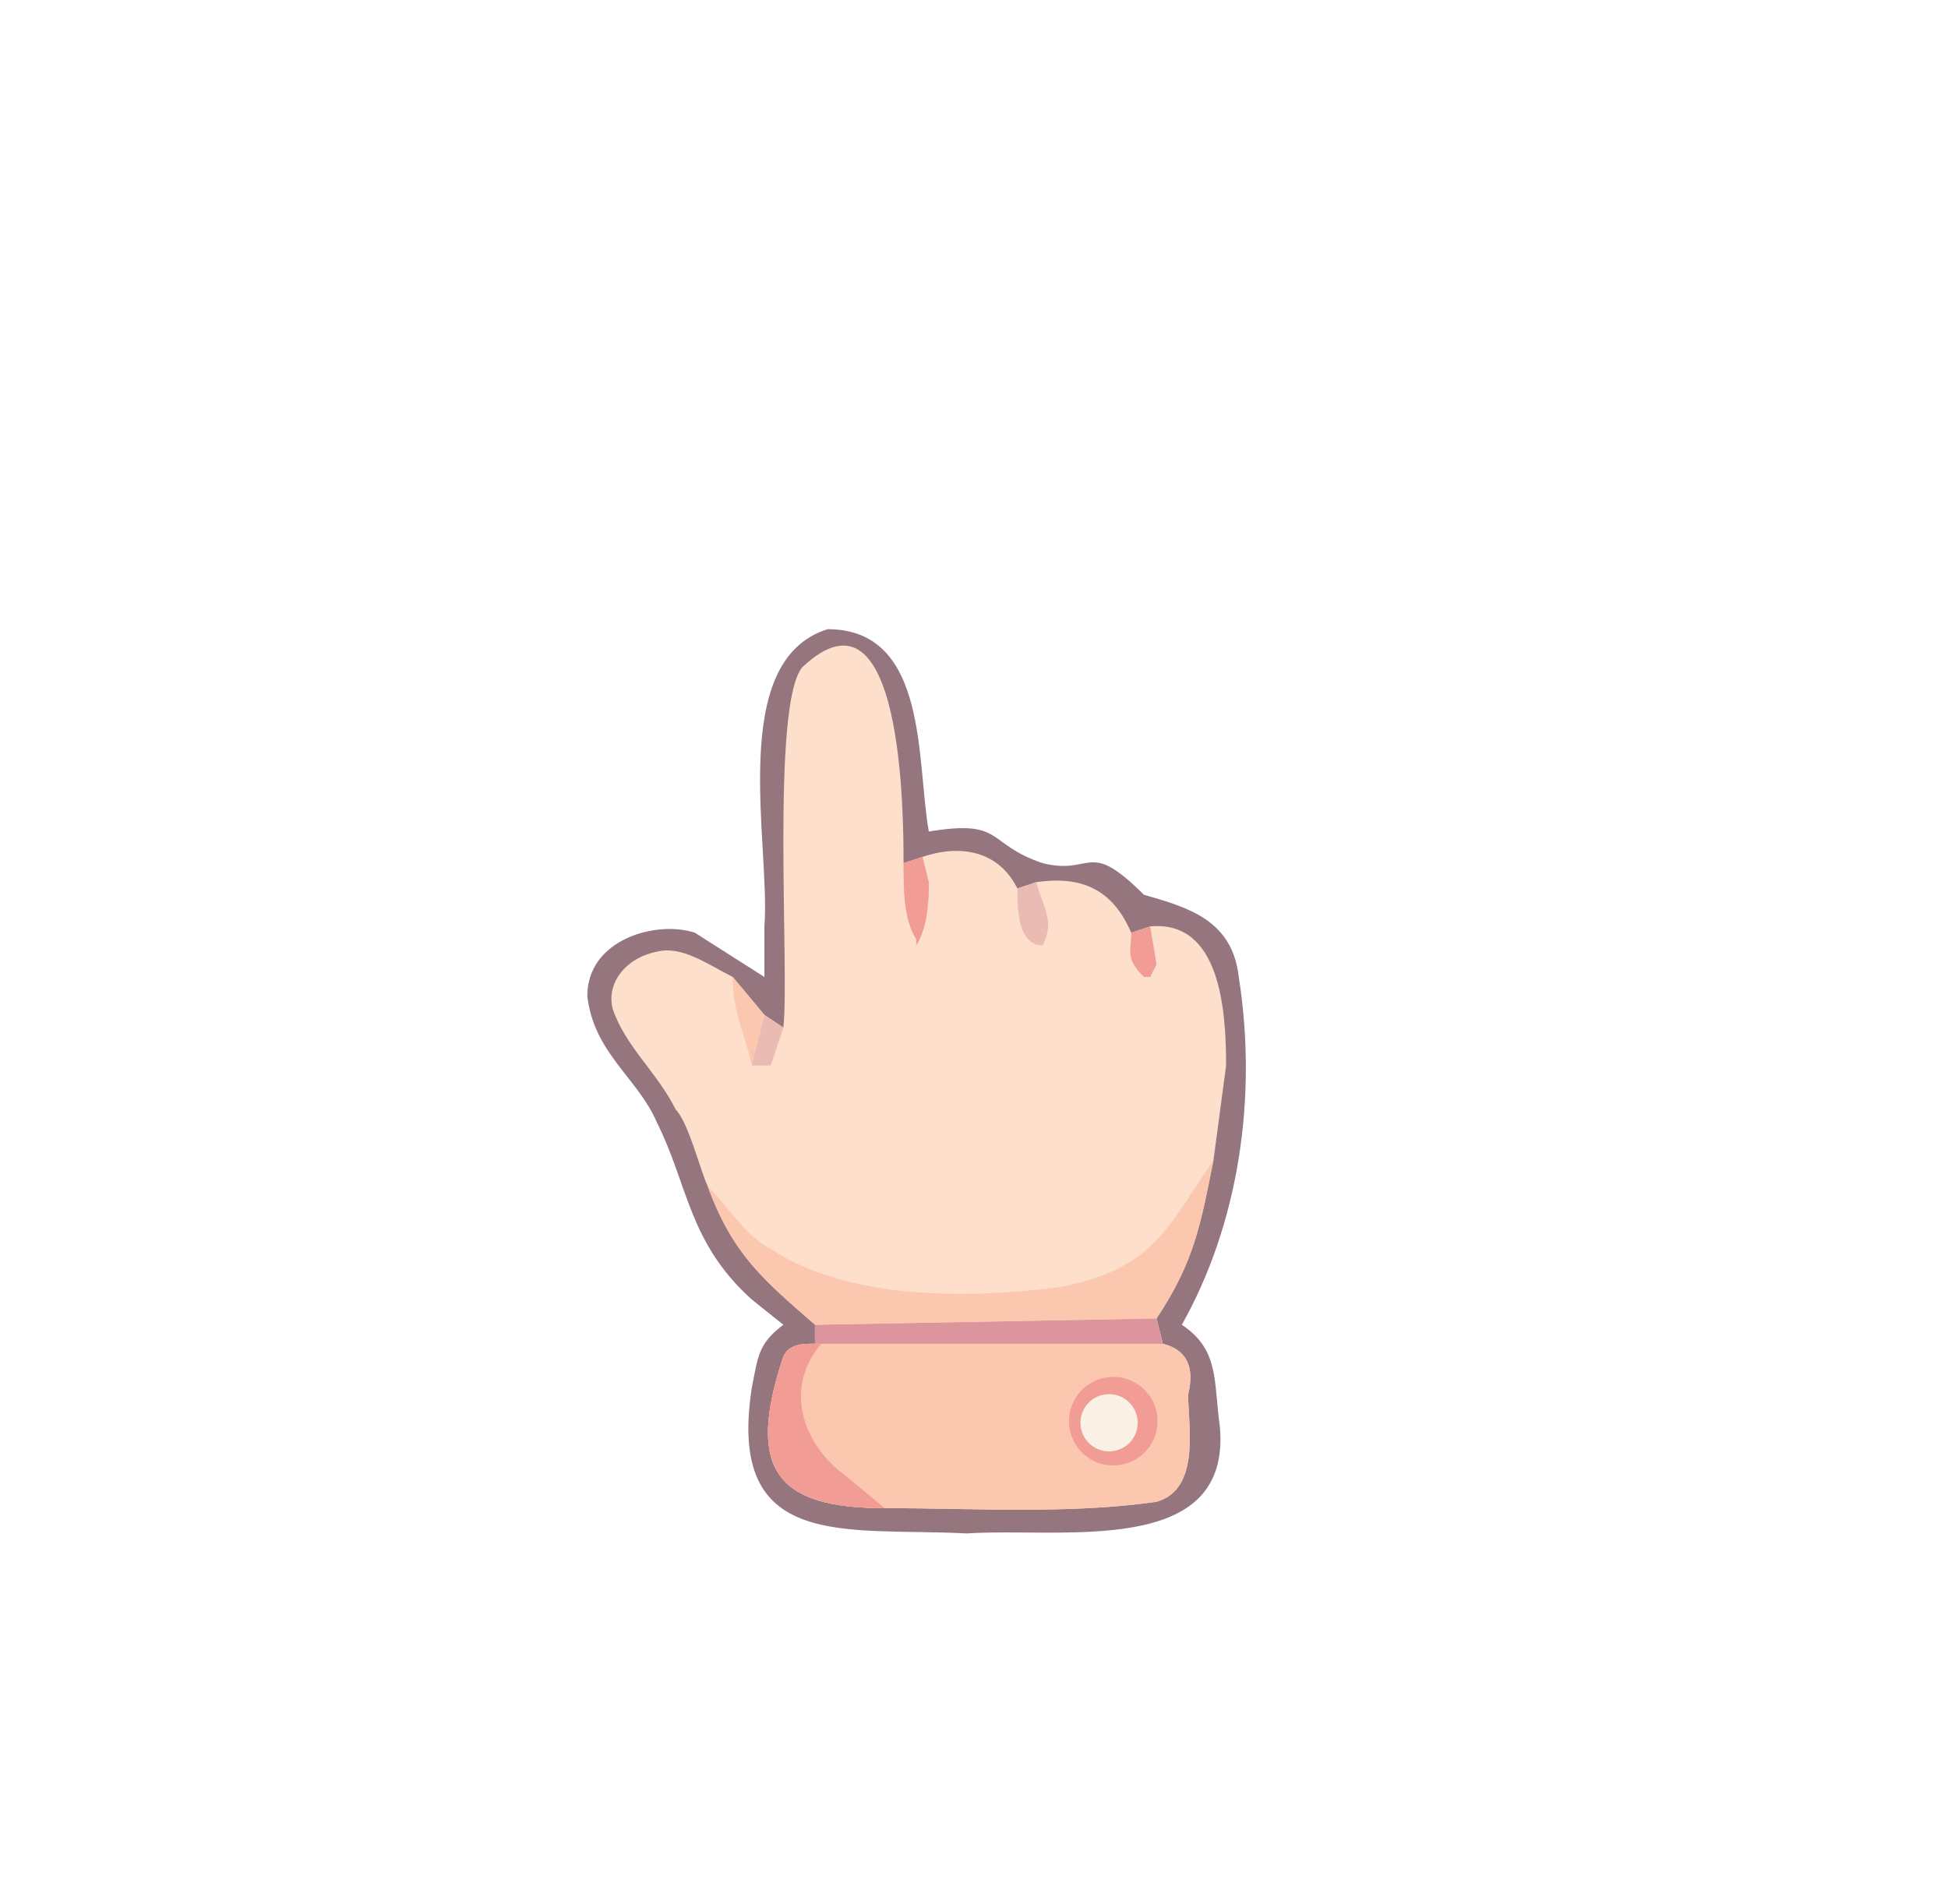
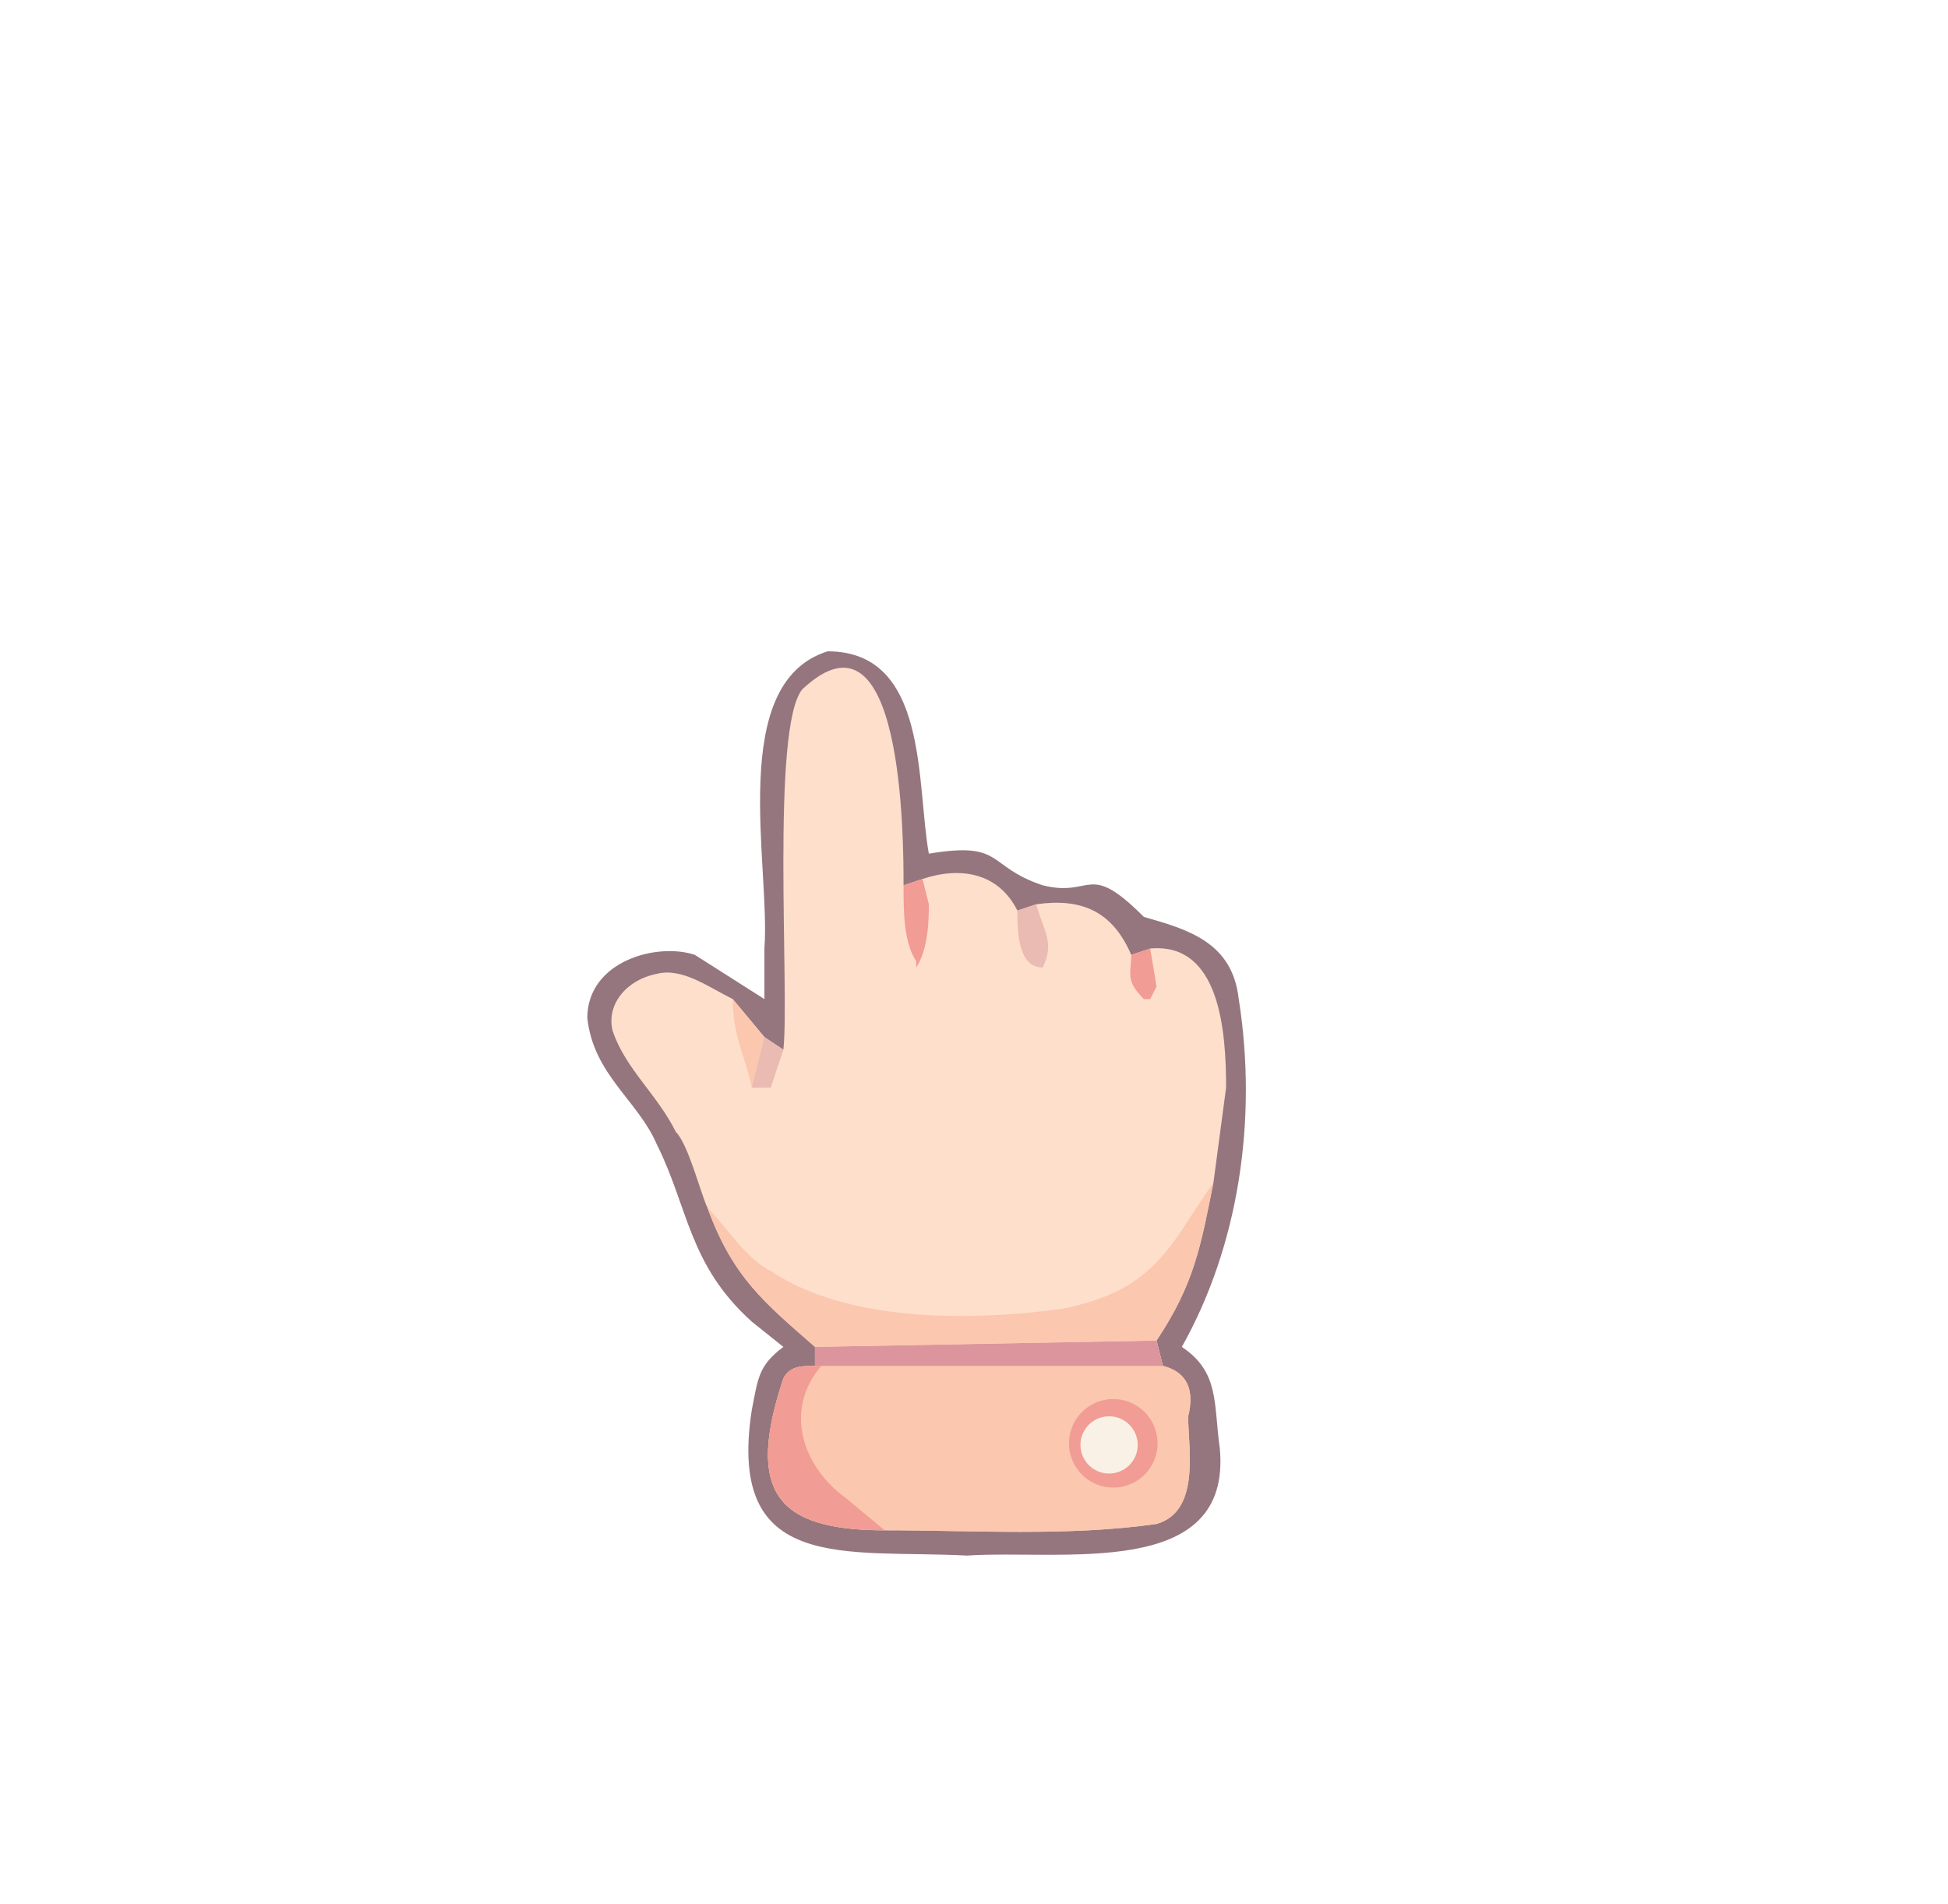
<svg xmlns="http://www.w3.org/2000/svg" width="44" height="43" viewBox="0 0 44 43">
  <defs>
    <clipPath id="clip_sgtcute_03">
      <rect x="0" y="0" width="44" height="43" />
    </clipPath>
  </defs>
  <g clip-path="url(#clip_sgtcute_03)">
-     <svg x="-1.02" y="-2" width="44" height="43" viewBox="616 0 308 288" preserveAspectRatio="xMidYMid meet" style="overflow:hidden">
+     <svg x="-1.02" y="-1.5" width="44" height="43" viewBox="616 0 308 288" preserveAspectRatio="xMidYMid meet" style="overflow:hidden">
      <g transform="translate(0 0)" data-sgt-offset="1">
        <path fill="#897582" d="M767 396c4 0 17 2 17-3-1-6 0-12 6-15 5 1 6 4 9 1 2-3 2-7 6-7 3 0 6 0 8 2l1 4 3 2 7-2c2 1 6 3 7 6l-1 8c4 3 11 8 8 13-3 4-5 4-9 6 6 11 1 16-10 14 0 10 6 20-9 25l-4 10c23-6 21 23-12 24 1 7-3 28-7 33a10 10 0 0 1-14 2c-4-4-4-8-5-12h-4c-3 4-3 14-8 14-10 1-14-5-15-13h-3c-2 3 0 6-3 8-6 4-10 1-13-4l-6 4c-3-1-10-4-9-9 2-5-6-4-8-9-3-5 2-8 6-10-8-11-3-14 8-14 2-3 1-5 3-7s8-3 10 0c2 2 3 2 6 2l3-1c-1-3-12-3-12-15-1-2-6-4-9-6-5-9-5-24 8-27-2-25 25-22 41-25l1-2 1-1h3l-1 4Z" data-index="1" style="opacity:1" />
        <path fill="#897582" d="M730 406c4-3 9-4 14-5 4 1 4 3 3 7 9-2 38-2 46 2 10 5 7 28 6 38-1 3-1 7-4 9-11 5-56 7-62-4l-1-3c-1 2-3 2-6 3l-1-6-1-3 1-21c0-5 1-13 5-17Z" data-index="2" />
        <path fill="#FAF1E6" d="M730 406c4-3 9-4 14-5 4 1 4 3 3 7h-3c-8 3-10 3-12 12l-1 3-1 4h-2l-3-4c0-5 1-13 5-17Z" data-index="3" />
        <path fill="#D0D0D3" d="m732 409 11-4 1 3c-8 3-10 3-12 12-4-5-5-4 0-11Z" data-index="4" />
        <path fill="#FEFEFE" d="M730 406c4-3 9-4 14-5 4 1 4 3 3 7h-3l-1-3-11 4c0-1 9-4 12-7l-10 3c-1 1-2 2-4 1Z" data-index="5" />
        <path fill="#D0D0D3" d="m725 423 3 4h2l1-4 1 27c-1 2-3 2-6 3l-1-6-1-3 1-21Z" data-index="6" />
        <path fill="#CBC9D5" d="M725 447c5 0 3 1 7 3-1 2-3 2-6 3l-1-6Z" data-index="7" />
        <path fill="#D0D0D3" d="M734 441c-1-6-1-23 3-27 13-7 44-7 57 0 5 3 3 24 4 29 1 22-42 15-55 14-3-1-7-4-9-8v-8Z" data-index="8" style="opacity:1" />
        <path fill="#E9BBB2" d="M741 439c4 0 6 0 7 5l-4 3h-3c-3-1-4-2-4-5l4-3Z" data-index="9" />
        <path fill="#FAF1E6" d="M734 441v-1l7-1-4 3c0 3 1 4 4 5-3 0-4-1-7 2v-8Z" data-index="10" />
        <path fill="#F19C94" d="M786 439c3 0 7 0 8 4l-3 4c-4 0-6 0-8-4l3-4Z" data-index="11" style="opacity:1" />
        <path fill="#95767E" d="M746 430a5 5 0 1 1 3 9 5 5 0 0 1-3-9Z" data-index="12" />
        <path fill="#897582" d="M782 430a5 5 0 1 1 2 9 5 5 0 0 1-2-9Z" data-index="13" />
        <path fill="#897582" d="M760 437c1 0 3 3 5 3 3 0 4-3 7-3l1 2c-5 5-13 5-13-2Z" data-index="14" />
        <path fill="#FEFEFE" d="m744 414 5 1v1l-6 3h-3l-1-1 5-4Z" data-index="15" />
        <path fill="#95767E" d="M705 488c-8-11-3-14 8-14 2-3 1-5 3-7s8-3 10 0c2 2 3 2 6 2l-2 2 1 1c-4 9-30 15-11 30 13 3 14-5 18-7l1 2h1c2 3 2 7 1 11h-3c-2 3 0 6-3 8-6 4-10 1-13-4l-6 4c-3-1-10-4-9-9 2-5-6-4-8-9-3-5 2-8 6-10Z" data-index="16" style="opacity:1" />
        <path fill="#FBC7AF" d="M712 506c-1-10-12-3-9-13 9-6 2-8 2-13 4-7 4 0 10-3 4-2 1-7 5-8 5-2 4 3 7 4 2 0 2 0 3-2l1 1c-4 9-30 15-11 30-2 2-4 4-7 4h-1Z" data-index="17" style="opacity:1" />
        <path fill="#E9BBB2" d="M720 502c13 3 14-5 18-7l1 2c1 3 2 5 1 7-1 1-3 0-7 4l1 5-6 1c-2-3-1-3-4-4-4 0-13 3-14-2l2-2h1c3 0 5-2 7-4Z" data-index="18" style="opacity:1" />
        <path fill="#D0D0D3" d="M744 401c16-3 41-3 56 4 8 4 7 29 7 37l-2 3c-1-2 1-1-2-2l-4 5c1-10 4-33-6-38-8-4-37-4-46-2 1-4 1-6-3-7Z" data-index="19" />
        <path fill="#BCBCCD" d="m799 448 4-5c3 1 1 0 2 2l2-3c-1 10-2 20-14 22-17 4-34 3-51 1-8-1-14-4-16-12 3-1 5-1 6-3l1 3c6 11 51 9 62 4 3-2 3-6 4-9Z" data-index="20" style="opacity:1" />
        <path fill="#95767E" d="M714 447c-5-9-5-24 8-27v20l-1 7 3-3 1 3 1 6-1 3-2-3c-1-2-6-4-9-6Z" data-index="21" />
        <path fill="#FBC7AF" d="M715 435c0-4 0-8 4-11l1 1c2 3 1 10 1 14l-6-4Z" data-index="22" />
        <path fill="#F19C94" d="m715 435 6 4 1 1-1 7c-6-4-6-4-6-12Z" data-index="23" />
        <path fill="#998D95" d="m764 393 1-1h3l-1 4v-1l-1 1-1-1-1-2Z" data-index="24" />
        <path fill="#D0D0D3" d="m745 471 1-2 28 1 10-1 3 2c4 9 8 24-3 29-10 5-37 6-43-6-3-5 2-17 4-23Z" data-index="25" />
        <path fill="#91716A" d="M758 475h20c5 3 4 7 4 12 0 3-1 6-4 6-7 1-19 2-25-1s-4-12-1-16l6-1Z" data-index="26" style="opacity:1" />
        <path fill="#FBC7AF" d="M771 492c-3 0-16 1-17-2-9-17 12-13 20-13l5 2c2 4 2 10-3 12l-5 1Z" data-index="27" />
        <path fill="#E9BBB2" d="m774 477 5 2c2 4 2 10-3 12l-5 1c1-2 1-2 3-2a2 2 0 0 1 1-4v-2a2 2 0 0 1-1-5v-2Z" data-index="28" />
        <path fill="#91716A" d="M774 479a2 2 0 1 1 3 4 2 2 0 0 1-3-4Z" data-index="29" />
        <path fill="#91716A" d="M775 486a2 2 0 1 1-1 4 2 2 0 0 1 1-4Z" data-index="30" />
        <path fill="#CBC9D5" d="m745 471 1-2 28 1 10-1-1 5h-5v1h-20c-3-2-10-2-13-4Z" data-index="31" />
        <path fill="#CBC9D5" d="m792 399-5-2c3-9 0-4-1-11l4-4c4-1 6 4 11 0 3-2 1-3 3-6 8-3 6 5 12 7 3 1 4-1 7-1 6 2 3 7 3 10l2 5-4 4c-2 3-3 9-6 9 2-5 2-7 2-12-9-12-18-12-25 1h-3Z" data-index="32" style="opacity:1" />
        <path fill="#BCBCCD" d="M792 399c1-4 1-5 4-8 6-5 16-6 21 0 2 2 3 4 3 7-9-12-18-12-25 1h-3Z" data-index="33" />
        <path fill="#BCBCCD" d="M828 397c3 1 7 2 7 6l-3 3c-3 1-4 0-5 3-2 5 2 7 0 10l-3 3-3-1c-4-2-7 2-11-1-1-3 1-5 4-7l4-3c3 0 4-6 6-9l4-4Z" data-index="34" style="opacity:1" />
        <path fill="#D0D0D3" d="M804 393c13-1 17 11 6 19l-2-1-1-3c-1-4-7-6-8-9 1-3 3-4 5-6Z" data-index="35" />
        <path fill="#998D95" d="M736 473v4l2 5-1 8-2 2-6 3c-3 0-3 0-5-2-1-4 0-6 2-9l1-2 9-9Z" data-index="36" />
        <path fill="#CBC9D5" d="m726 484 3 2 6 6-6 3c-3 0-3 0-5-2-1-4 0-6 2-9Z" data-index="37" />
        <path fill="#FAF1E6" d="m726 484 3 2-2 4-3 3c-1-4 0-6 2-9Z" data-index="38" />
        <path fill="#D0D0D3" d="m724 493 3-3 2 5c-3 0-3 0-5-2Z" data-index="39" />
        <path fill="#D0D0D3" d="M736 473v4c-1 3-1 6-3 8l-6-3 9-9Z" data-index="40" />
        <path fill="#D0D0D3" d="M791 470c6-1 8-2 14-5l3 9c2 7-11 6-15 7l-3-11h1Z" data-index="41" />
        <path fill="#BCBCCD" d="m793 481-3-11h1c2 6 13 5 17 4 2 7-11 6-15 7Z" data-index="42" />
        <path fill="#D0D0D3" d="M812 462c10 1 4 9 0 13-2 0-4-9-5-11l5-2Z" data-index="43" />
        <path fill="#CBC9D5" d="M744 502c5 3 10 2 15 5l1 2c-4 1-11 1-15-1l-1-6Z" data-index="44" />
        <path fill="#E9BBB2" d="M810 437c0-3-1-11 1-13 4-1 5 7 5 10-2 3-2 4-6 3Z" data-index="45" />
        <path fill="#BCBCCD" d="M781 511h5c1 3-2 5-4 6-3 1-8 0-9-4v-1l8-1Z" data-index="46" />
        <path fill="#CBC9D5" d="M781 511h5c1 3-2 5-4 6l-1-6Z" data-index="47" />
        <path fill="#CBC9D5" d="M788 502c0 9-8 8-15 7v-2c2-2 10-2 15-5Z" data-index="48" />
        <path fill="#CBC9D5" d="m745 511 13 1c1 2 0 2-1 4-6 3-10 1-12-5Z" data-index="49" />
        <path fill="#F19C94" d="M816 434c0 5 0 10-4 12-3 0-2-6-2-9 4 1 4 0 6-3Z" data-index="50" />
        <path fill="#CBC9D5" d="M720 485v7c1 5 5 5 8 7l-1 1c-9-1-13-7-7-15Z" data-index="51" />
        <path fill="#CBC9D5" d="m736 473 6-4-4 13-2-5v-4Z" data-index="52" />
        <path fill="#95767E" d="M448 389c3-6 6-10 12-13 5-2 11-2 16 0 6 3 9 7 12 13 5-2 10-3 16-1 5 1 10 5 12 10 4 7 3 12 0 19l4 2c15 8 14 33-4 38 3 8 3 13 0 21-3 5-10 9-16 9-5 1-7 0-12-1-2 5-5 9-11 12-5 2-10 3-16 1-6-3-10-7-13-13-5 2-10 2-15 1-5-2-10-5-12-10-4-6-3-13-1-20-19-10-20-31 0-39-2-6-3-11-1-17 1-5 5-9 10-12 6-3 12-2 19 0Z" data-index="53" />
        <path fill="#91716A" d="M469 409c7 0 10 2 16 5l2 3c5 5 7 8 9 16v7c-1 6-2 8-5 14l-3 3c-6 5-9 6-16 8h-5c-6 0-10-2-15-5l-4-3c-5-6-6-9-8-16v-4c0-7 2-11 5-16l4-4c5-5 9-6 16-8h4Z" data-index="54" />
        <path fill="#FEE891" d="M442 439a26 26 0 1 1 52-4 26 26 0 0 1-52 4Z" data-index="55" />
        <path fill="#F8CF94" d="M450 450c3 6 12 9 18 9 11 1 17-7 24-13l1-1a26 26 0 0 1-48 4l3-1 2 2Z" data-index="56" />
        <path fill="#E9BBB2" d="M447 439c3-1 6-2 9 1l-1 4-7-1-1-4Z" data-index="57" />
        <path fill="#E9BBB2" d="M482 438c3 0 5 0 7 2 0 3 0 2-2 4-3 0-4 1-6-2l1-4Z" data-index="58" />
        <path fill="#91716A" d="M456 431a3 3 0 1 1-1 6 3 3 0 0 1 1-6Z" data-index="59" />
        <path fill="#8A745B" d="M479 431a3 3 0 1 1 3 6 3 3 0 0 1-3-6Z" data-index="60" />
        <path fill="#8A745B" d="m472 439 1 2c-2 3-6 2-9 1l-1-2h1c4 1 4 2 8-1Z" data-index="61" />
        <path fill="#D1A4F4" d="m488 457 3-3c5 3 14 1 20 1l4-1-1 2 2 1c3 8 3 13 0 21-3 5-10 9-16 9v-1l3-1v-1h-5l-12-3c-6-5-10-9-14-16 7-2 10-3 16-8Z" data-index="62" />
        <path fill="#897582" d="m511 455 4-1-1 2 2 1c3 8 3 13 0 21-3 5-10 9-16 9v-1l3-1v-1h-5c14-3 20-11 15-26l-2-3Z" data-index="63" />
        <path fill="#C596D4" d="m488 457 3-3c5 3 14 1 20 1l2 3-2 1c-8 2-16 2-23-2Z" data-index="64" />
        <path fill="#FEE891" d="M423 416c-7-19 8-31 27-22 5 3 13 9 15 15-7 2-11 3-16 8l-4 4c-4-3-15-2-20-1l-2-4Z" data-index="65" />
        <path fill="#AFCF99" d="M423 416c10-3 16-2 26 1l-4 4c-4-3-15-2-20-1l-2-4Z" data-index="66" />
        <path fill="#91E5DC" d="M440 441c2 7 3 10 8 16l4 3c-2 5-2 15-2 21l-3 1c-5 2-11 3-16 0-4-2-7-5-8-9-3-7-1-12 2-17 5-7 9-10 15-15Z" data-index="67" />
        <path fill="#70B7E2" d="m448 457 4 3c-2 5-2 15-2 21l-3 1c-3-9-1-16 1-25Z" data-index="68" />
        <path fill="#FCB2C5" d="m511 419 4 2c5 2 9 5 11 11 1 4 1 9-1 13s-6 7-10 9l-4 1c-6 0-15 2-20-1 3-6 4-8 5-14v-7c7-4 11-8 15-14Z" data-index="69" />
        <path fill="#DC959D" d="m511 419 4 2c-4 5-7 9-13 13-2 2-5 3-6 6v-7c7-4 11-8 15-14Z" data-index="70" />
        <path fill="#F19C94" d="M487 393c6-2 11-4 17-1 4 1 7 4 9 8 3 7 2 13-2 19s-8 10-15 14c-2-8-4-11-9-16l-2-3c2-6 2-13 1-20l1-1Z" data-index="71" />
        <path fill="#EEA477" d="M487 393c6 5 5 19 0 24l-2-3c2-6 2-13 1-20l1-1Z" data-index="72" />
        <path fill="#A9C2EC" d="M452 460c5 3 9 5 15 5h5c4 7 8 11 14 16l-1 4c-3 5-5 8-11 10-4 2-8 2-13 0-6-3-8-8-11-14 0-6 0-16 2-21Z" data-index="73" />
        <path fill="#C596D4" d="M467 465h5c4 7 8 11 14 16l-1 4c-9-6-13-11-18-20Z" data-index="74" />
        <path fill="#B2E988" d="M425 420c5-1 16-2 20 1-3 5-5 9-5 16v4c-6 5-10 8-15 15l-3-2c-5-2-10-6-12-11-1-5-1-9 1-13 3-6 8-8 14-10Z" data-index="75" />
        <path fill="#7EC3CA" d="M422 454c3-7 12-15 18-17v4c-6 5-10 8-15 15l-3-2Z" data-index="76" />
        <path fill="#FEBA7A" d="M452 390c2-5 5-9 10-11 4-1 9-1 13 1 6 3 9 8 11 14 1 7 1 14-1 20-6-3-9-5-16-5h-4c-2-6-10-12-15-15l2-4Z" data-index="77" />
        <path fill="#F8CF94" d="M452 390c7 5 14 10 17 19h-4c-2-6-10-12-15-15l2-4Z" data-index="78" />
        <path fill="#95767E" d="M754 107c16 0 14 21 16 32 12-2 9 2 18 5 8 2 7-4 16 5 7 2 14 4 15 13 3 19 0 39-9 55 6 4 5 9 6 16 2 21-25 16-40 17-19-1-38 3-34-23 1-5 1-7 5-10l-5-4c-10-9-10-18-15-28-3-7-10-11-11-20 0-9 11-12 17-10l11 7v-8c1-13-6-42 10-47Z" data-index="79" />
        <path fill="#FEDFCB" d="M747 170c1-9-2-51 3-57 16-15 16 24 16 31l3-1c6-2 12-1 15 5l3-1c7-1 12 1 15 8l3-1c11-1 12 13 12 22l-2 15c-2 10-3 16-9 25l1 4c4 1 5 4 4 8 0 5 2 15-5 17-14 2-29 1-43 1-17 0-22-6-16-24 1-2 3-2 5-2v-3c-8-7-13-11-17-22-1-2-3-10-5-12-3-6-8-10-10-16-1-4 2-8 7-9 4-1 8 2 12 4l5 6 3 2Z" data-index="80" />
        <path fill="#FBC7AF" d="m752 217 54-1 1 4c4 1 5 4 4 8 0 5 2 15-5 17-14 2-29 1-43 1-17 0-22-6-16-24 1-2 3-2 5-2v-3Z" data-index="81" />
        <path fill="#DC959D" d="m752 217 54-1 1 4h-55v-3Z" data-index="82" />
        <path fill="#F19C94" d="M752 220h1c-6 7-3 16 4 21l6 5c-17 0-22-6-16-24 1-2 3-2 5-2Z" data-index="83" />
        <path fill="#F19C94" d="M796 226a7 7 0 1 1 5 13 7 7 0 0 1-5-13Z" data-index="84" />
        <path fill="#FAF1E6" d="M798 228a4 4 0 1 1 1 9 4 4 0 0 1-1-9Z" data-index="85" />
        <path fill="#FBC7AF" d="M735 195c3 3 6 8 10 10 12 8 31 8 46 6 15-3 17-10 24-20-2 10-3 16-9 25l-54 1c-8-7-13-11-17-22Z" data-index="86" />
        <path fill="#F19C94" d="m766 144 3-1 1 4c0 2 0 7-2 10v-1c-2-3-2-8-2-12Z" data-index="87" />
        <path fill="#E9BBB2" d="m784 148 3-1c1 4 3 6 1 10-4 0-4-6-4-9Z" data-index="88" />
        <path fill="#F19C94" d="m802 155 3-1 1 6-1 2h-1c-3-3-2-4-2-7Z" data-index="89" />
        <path fill="#FBC7AF" d="m739 162 5 6-2 8c-1-5-3-8-3-14Z" data-index="90" />
        <path fill="#E9BBB2" d="m744 168 3 2-2 6h-3l2-8Z" data-index="91" />
        <path fill="#95767E" d="M1065 108c17-2 15 18 14 29 2-6 9-29 21-17 5 5 3 18 1 25 4-4 11-11 17-5 9 10-6 29-9 39-2 8-2 18-6 26-9 23-26 18-46 17-7 0-12-2-18-6-9-7-11-18-16-27l-10-12c-7-10-5-18 8-19 6 0 12 6 17 10-2-10-13-44-1-50s16 12 19 20c1-11-2-24 9-30Z" data-index="92" />
        <path fill="#FEDFCB" d="M1042 174c0-16-12-37-4-52 1-3 5-1 8 1 5 4 8 33 12 34 5-7-4-44 11-46l3 2c7 11 2 31 4 44h1c5-4 6-37 17-36 9 1 5 18 4 23s-5 15-4 19l1 1c5-4 10-23 18-23 11 5-6 29-7 37-6 26-5 43-36 41-31-1-31-4-45-33-2-4-15-13-12-20 9-13 22 5 28 11l1-3Z" data-index="93" />
        <path fill="#E9BBB2" d="M1042 174c7 1 14 2 19 7 2 2 5 7 5 10l-1 1c-3-1-7-8-10-11-3-2-11-2-14-4l1-3Z" data-index="94" />
        <path fill="#95767E" d="M166 399c13-1 11 6 17 6 11 0 12-4 21 9 8 0 16 5 16 13 1 9-3 16-3 25-2 29-15 40-42 42-18 0-35-5-46-20-10-15-13-36 4-48 0-15 5-30 24-22 3-3 4-3 9-5Z" data-index="95" style="opacity:1" />
        <path fill="#FEDFCB" d="M159 409c2-4 4-6 9-6 3-1 6 0 8 2l3 4 3 1c8-4 14-2 18 6l1 2h7c10 4 11 15 7 23l-2 3v9c-1 10-4 22-12 29-18 14-53 10-67-8-11-14-14-32 1-45l1-5c2-12 5-24 20-16l3 1Z" data-index="96" style="opacity:1" />
        <path fill="#F19C94" d="M159 409c2-4 4-6 9-6 3-1 6 0 8 2l3 4 3 1c8-4 14-2 18 6l1 2h7c10 4 11 15 7 23l-2 3v6l-6 3c-7 5-23 1-34 9v5h-1c-5-3-1-10-16-17-3 0-8 2-11 0v-1c6-5 25-3 18-20l-1-2 4-1-7-3v-14Z" data-index="97" />
        <path fill="#FEDFCB" d="M159 409c2-4 4-6 9-6 3-1 6 0 8 2l3 4 3 1 1 4-3 1c-1 10 0 25-11 28l-2-1c0-6 4-8-1-16l-7-3v-14Z" data-index="98" />
        <path fill="#E9BBB2" d="m179 409 3 1 1 4-3 1-1-6Z" data-index="99" />
        <path fill="#FEDFCB" d="M182 410c8-4 14-2 18 6l1 2c-1 9-1 14-5 22-6 7-11 7-17 0 4-10 5-16 4-26l-1-4Z" data-index="100" />
        <path fill="#FBC7AF" d="M173 462c-3-7-4-7-9-12-2-1-2-2-2-3 2-2 7 0 8-1 9-5 8 1 17 3l7-2c5 5 6 6 13 6-7 5-23 1-34 9Z" data-index="101" style="opacity:1" />
        <path fill="#FEDFCB" d="M201 418h7c10 4 11 15 7 23l-4 3c-4-1-7-3-10-6l-1 1-1-1h-1l-2 2c4-8 4-13 5-22Z" data-index="102" />
        <path fill="#E9BBB2" d="M201 418h7l-4 1c0 7 0 12-3 19l-1 1-1-1h-1l-2 2c4-8 4-13 5-22Z" data-index="103" />
        <path fill="#FBC7AF" d="m200 439 1-1c3 3 6 5 10 6l4-3-2 3v1h-1c-4 4-11 6-14 0l2-6Z" data-index="104" />
        <path fill="#FEDFCB" d="M136 424c2-12 5-24 20-16l3 1v14l7 3-4 1 1 2c-6-5-21-2-28 0l1-5Z" data-index="105" />
        <path fill="#E9BBB2" d="m156 408 3 1v14l7 3-4 1 1 2c-6-5-21-2-28 0l1-5 1 1c7-2 11-2 18-2l1-15Z" data-index="106" style="opacity:1" />
        <path fill="#95767E" d="M166 143c4 0 7 2 11 5l51 47c7 7 14 16 6 26-4 5-12 5-19 5 6 13 15 26 3 38-23 16-30-9-37-25-6 5-16 14-24 8-9-6-7-20-7-29l3-62c0-7 6-11 13-13Z" data-index="107" />
        <path fill="#FCB2C5" d="M166 147c10 1 31 26 40 33 6 7 18 15 24 23 14 20-10 20-20 20 4 12 16 25 7 37-21 18-28-14-35-27-5 5-14 15-22 12-3-1-5-3-6-6-3-8 3-64 2-76-1-8 1-14 10-16Z" data-index="108" />
        <path fill="#DC959D" d="M166 151a1828 1828 0 0 1 60 53c2 2 3 8 0 10-4 5-15 3-21 4l11 27c1 4 0 7-2 10-17 17-26-19-31-30l-11 11c-6 5-15 3-15-6l4-74c0-2 3-4 5-5Z" data-index="109" />
        <path fill="#FEFEFE" d="M184 221c-6 5-14 15-21 15l-2-2a365 365 0 0 1 4-80c2-1 3 0 5 1l53 49c4 4 3 10-3 11h-20l13 31v4c-12 22-23-14-27-24l-2-5Z" data-index="110" />
        <path fill="#FAF1E6" d="M186 226c8 4 11 26 26 21l1-1v4c-12 22-23-14-27-24Z" data-index="111" />
        <path fill="#897582" d="m1024 696 7 1c5 2 38 35 40 39 1 4 1 8-1 12-4 8-25 12-33 15-10 3-21 8-32 7-7-4-9-9-7-17 4-16 10-32 16-47 2-6 5-8 10-10Z" data-index="112" />
        <path fill="#D0D0D3" d="M1001 756c2-9 14-49 19-54l7-2c7 0 25 21 31 27 4 4 9 8 10 13 0 2 0 5-2 7-4 6-49 19-57 19l-6-2c-2-2-2-5-2-8Z" data-index="113" />
        <path fill="#A9C2EC" d="M1058 727c4 4 9 8 10 13 0 2 0 5-2 7-4 6-49 19-57 19l-6-2c-2-2-2-5-2-8 6 9 49-10 56-17 2-2 1-9 1-12Z" data-index="114" />
        <path fill="#897582" d="M799 696c17-1 18 18 23 30l6 20c10 33-15 24-33 18-17-5-56-12-31-36 7-7 27-29 35-32Z" data-index="115" style="opacity:1" />
        <path fill="#D0D0D3" d="M772 726c6-6 29-36 36-23 6 10 18 44 19 55-2 15-19 6-28 4l-29-10c-19-8-6-19 2-26Z" data-index="116" style="opacity:1" />
        <path fill="#A9C2EC" d="M827 758c-2 15-19 6-28 4l-29-10c-19-8-6-19 2-26-1 2-4 10-2 12 10 10 44 22 57 20Z" data-index="117" style="opacity:1" />
        <path fill="#897582" d="M709 639c7 0 55 14 60 19 3 2 4 6 4 10 0 9-17 23-25 30-4 5-9 11-15 14h-10c-5-2-7-6-9-10-4-10-18-48-14-56 2-4 5-6 9-7Z" data-index="118" style="opacity:1" />
        <path fill="#D0D0D3" d="M743 697c-3 5-8 11-14 12-2 0-5 0-7-2-5-4-19-48-19-56l2-6c2-2 5-2 8-2l31 9c19 6 39 10 14 31l-15 14Z" data-index="119" style="opacity:1" />
        <path fill="#A9C2EC" d="M743 697c-3 5-8 11-14 12-2 0-5 0-7-2-5-4-19-48-19-56l2-6c2-2 5-2 8-2-11 5 8 41 12 49s12 6 18 5Z" data-index="120" />
        <path fill="#897582" d="M1114 639c7 0 16 4 15 11-2 16-9 33-14 49-8 22-20 14-32 2l-26-25c-4-6-2-18 5-20 16-6 36-14 52-17Z" data-index="121" />
        <path fill="#D0D0D3" d="M1116 643c3 0 5 0 7 2 2 3 2 6 2 9-1 7-14 50-19 54h-8c-6-2-10-7-14-12l-5-5c-29-25-28-30 9-40 7-2 19-7 28-8Z" data-index="122" />
        <path fill="#A9C2EC" d="M1116 643c3 0 5 0 7 2 2 3 2 6 2 9-1 7-14 50-19 54h-8c-6-2-10-7-14-12 6 2 14 4 18-2 5-7 23-45 14-51Z" data-index="123" />
        <path fill="#95767E" d="M468 99c8-7 20-7 20 7 0 7-7 14-12 18l2 30-2 43c9 8 21 23 4 30-6 0-8-1-12-4l-1 1c-3 2-6 3-10 3-3 0-5-1-7-3-8-10 3-21 10-27-2-25-2-47 0-73-9-8-21-20-5-29 7-1 8 0 13 4Z" data-index="124" />
        <path fill="#FAF1E6" d="M468 105c3-3 5-6 10-7 4 0 7 3 6 7 0 8-6 13-11 18v8c2 23 1 45-1 68 7 6 21 18 7 25-6-1-7-3-11-8-11 16-28 2-4-17-2-28-2-46 0-76-7-6-20-17-7-25 6 0 7 2 11 7Z" data-index="125" />
        <path fill="#897582" d="M462 661h8c3 1 7 3 8 6 3 5 4 67 1 73-1 4-5 6-9 8-10 1-17-2-18-14v-58c0-8 2-12 10-15Z" data-index="126" />
        <path fill="#D0D0D3" d="M456 701c0-8-2-27 3-34 5-6 17-3 17 5l1 64c-2 4-3 7-8 8-18 5-13-31-13-43Z" data-index="127" style="opacity:1" />
        <path fill="#A9C2EC" d="M456 701c7 10-4 30 14 37l7-2c-2 4-3 7-8 8-18 5-13-31-13-43Z" data-index="128" />
        <path fill="#897582" d="M138 691c10-1 59-2 65 2 3 1 5 5 6 8 1 4 0 7-2 10-2 4-5 5-9 7-9 0-58 1-64-2-3-1-6-4-7-8-1-3-1-7 1-11 2-3 6-5 10-6Z" data-index="129" />
        <path fill="#D0D0D3" d="M133 697c8-4 32-3 42-3s28-3 31 9c-1 6-3 10-8 10-16 2-32 1-48 1-11 1-27-3-17-17Z" data-index="130" />
        <path fill="#A9C2EC" d="M206 703c-1 6-3 10-8 10-16 2-32 1-48 1-11 1-27-3-17-17 0 2 0 7 2 9 4 3 12 4 17 3 14 0 42 3 54-6Z" data-index="131" />
        <path fill="#897582" d="M431 680h4c4 1 6 3 8 6 2 8 2 31-1 38-5 11-18 2-25-2-8-4-26-11-20-22 4-6 28-18 34-20Z" data-index="132" />
        <path fill="#D0D0D3" d="m409 696 7-4c29-19 25 1 24 24-1 17-15 6-23 2-11-4-26-14-8-22Z" data-index="133" style="opacity:1" />
        <path fill="#A9C2EC" d="M440 716c-1 17-15 6-23 2-11-4-26-14-8-22l-4 7c7 8 24 16 35 13Z" data-index="134" />
        <path fill="#897582" d="M153 726c47-1 47-1 24 40-11 14-20-1-25-11s-16-24 1-29Z" data-index="135" />
        <path fill="#D0D0D3" d="M149 731c6-3 18-2 24-2 14 0 20 2 12 16l-4 8c-14 29-21 8-30-8-2-4-5-9-2-14Z" data-index="136" />
        <path fill="#A9C2EC" d="M149 731c5 4 10 28 21 27 7-1 9-12 15-13l-4 8c-14 29-21 8-30-8-2-4-5-9-2-14Z" data-index="137" />
        <path fill="#E9BBB2" d="M1064 370c3 0 8 1 8 5 2 14 2 29 1 42-1 3-4 5-6 6-3 0-9-2-9-5v-43c1-3 4-4 6-5Z" data-index="139" />
        <path fill="#FAF1E6" d="M1063 374c3 0 3-1 5 1l1 3v37l-2 4c-3 0-2 0-5-2l-1-7c1-7-2-32 2-36Z" data-index="140" />
        <path fill="#E9BBB2" d="M1062 442c17-1 9 18 11 30 1 6 1 18-5 22-2 0-8 0-9-3-3-14-1-29-1-43 0-3 2-5 4-6Z" data-index="141" />
        <path fill="#FAF1E6" d="m1063 445 5 1c3 3 1 34 1 41l-2 4c-3-1-3 0-5-2l-1-7c1-7-2-32 2-37Z" data-index="142" />
        <path fill="#E9BBB2" d="M1011 424c10 0 33-1 42 2 6 1 6 12-3 14l-41-1c-6-5-7-13 2-15Z" data-index="143" />
        <path fill="#FAF1E6" d="M1011 428h25c5 0 15-2 17 4l-2 4h-25c-4 0-18 1-18-5l3-3Z" data-index="144" />
        <path fill="#E9BBB2" d="M1080 424c11 0 28-1 39 1 8 1 11 9 2 14h-40c-7-1-11-10-1-15Z" data-index="145" />
        <path fill="#FAF1E6" d="M1081 428h25c5 0 15-2 17 4l-3 4h-31c-4 0-10 0-11-4l3-4Z" data-index="146" />
        <path fill="#95767E" d="M764 393c-2-3-13-9-6-16 7-6 22 1 15 10l-5 5h-3l-1 1Z" data-index="147" />
        <path fill="#F8CF94" d="M760 383c2-8 10-9 11 0-3 8-8 7-11 0Z" data-index="148" />
        <path fill="#FEDFCB" d="M760 383h11c-3 8-8 7-11 0Z" data-index="149" />
      </g>
    </svg>
  </g>
</svg>
